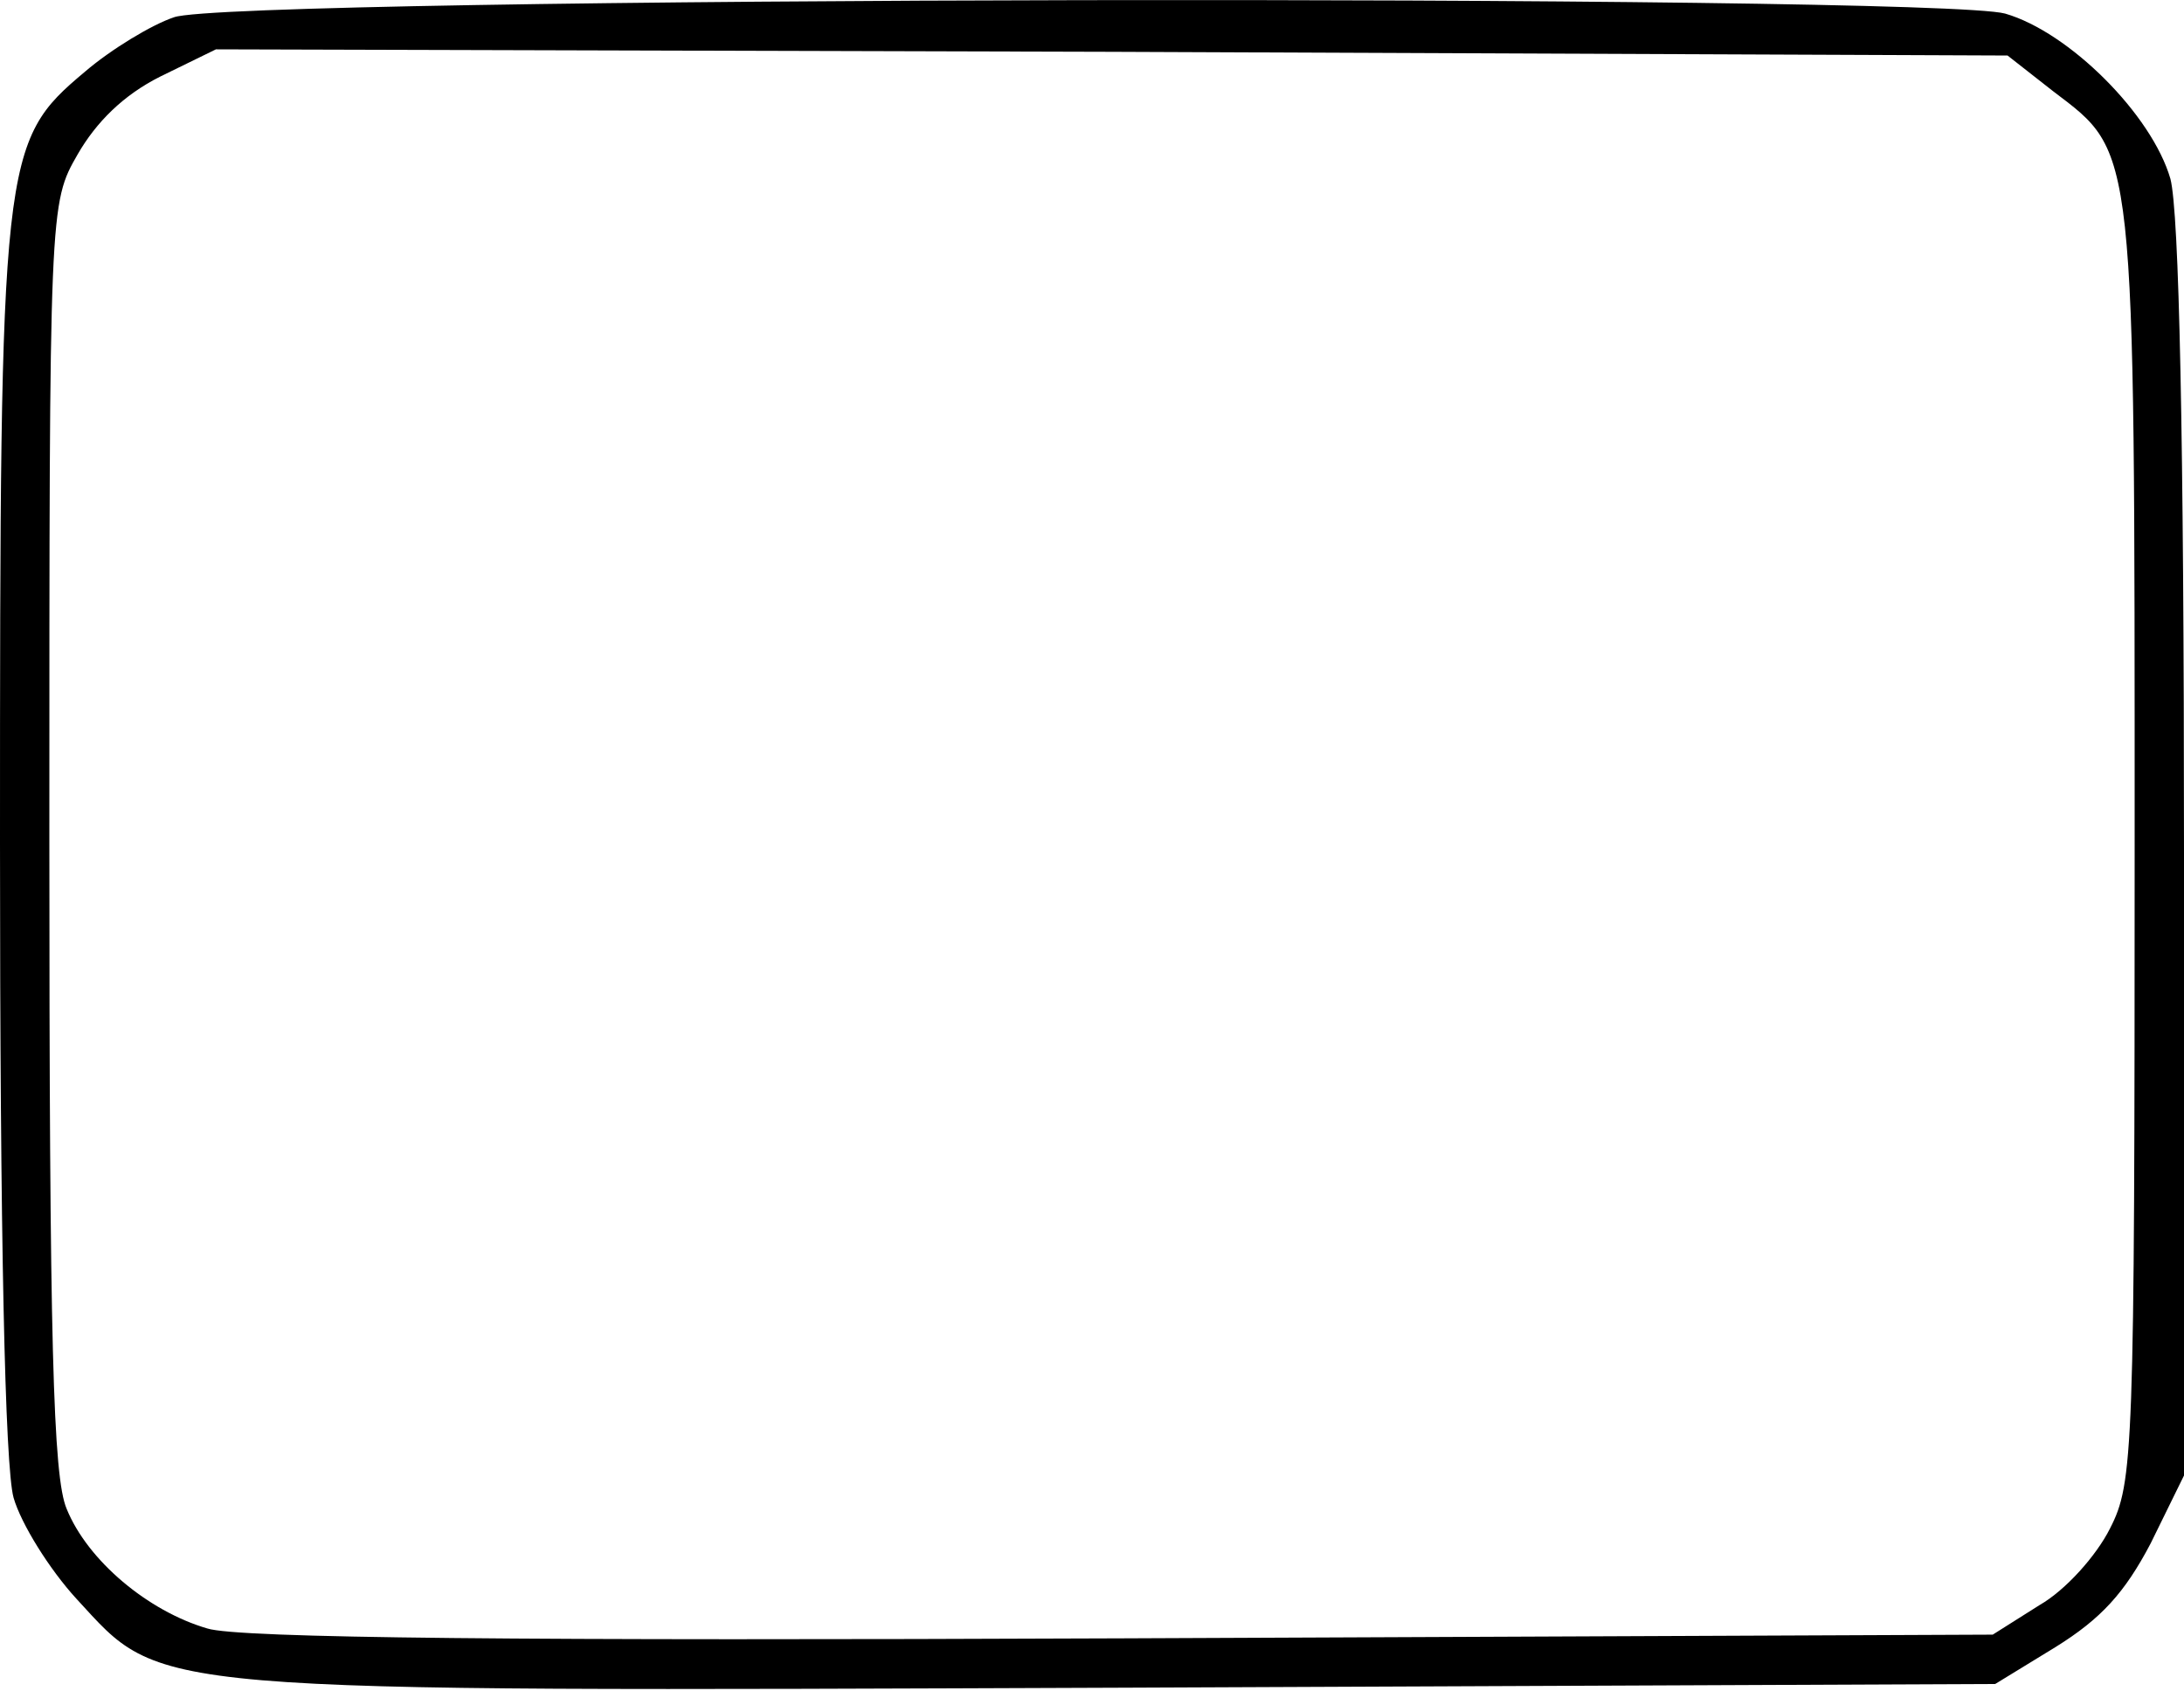
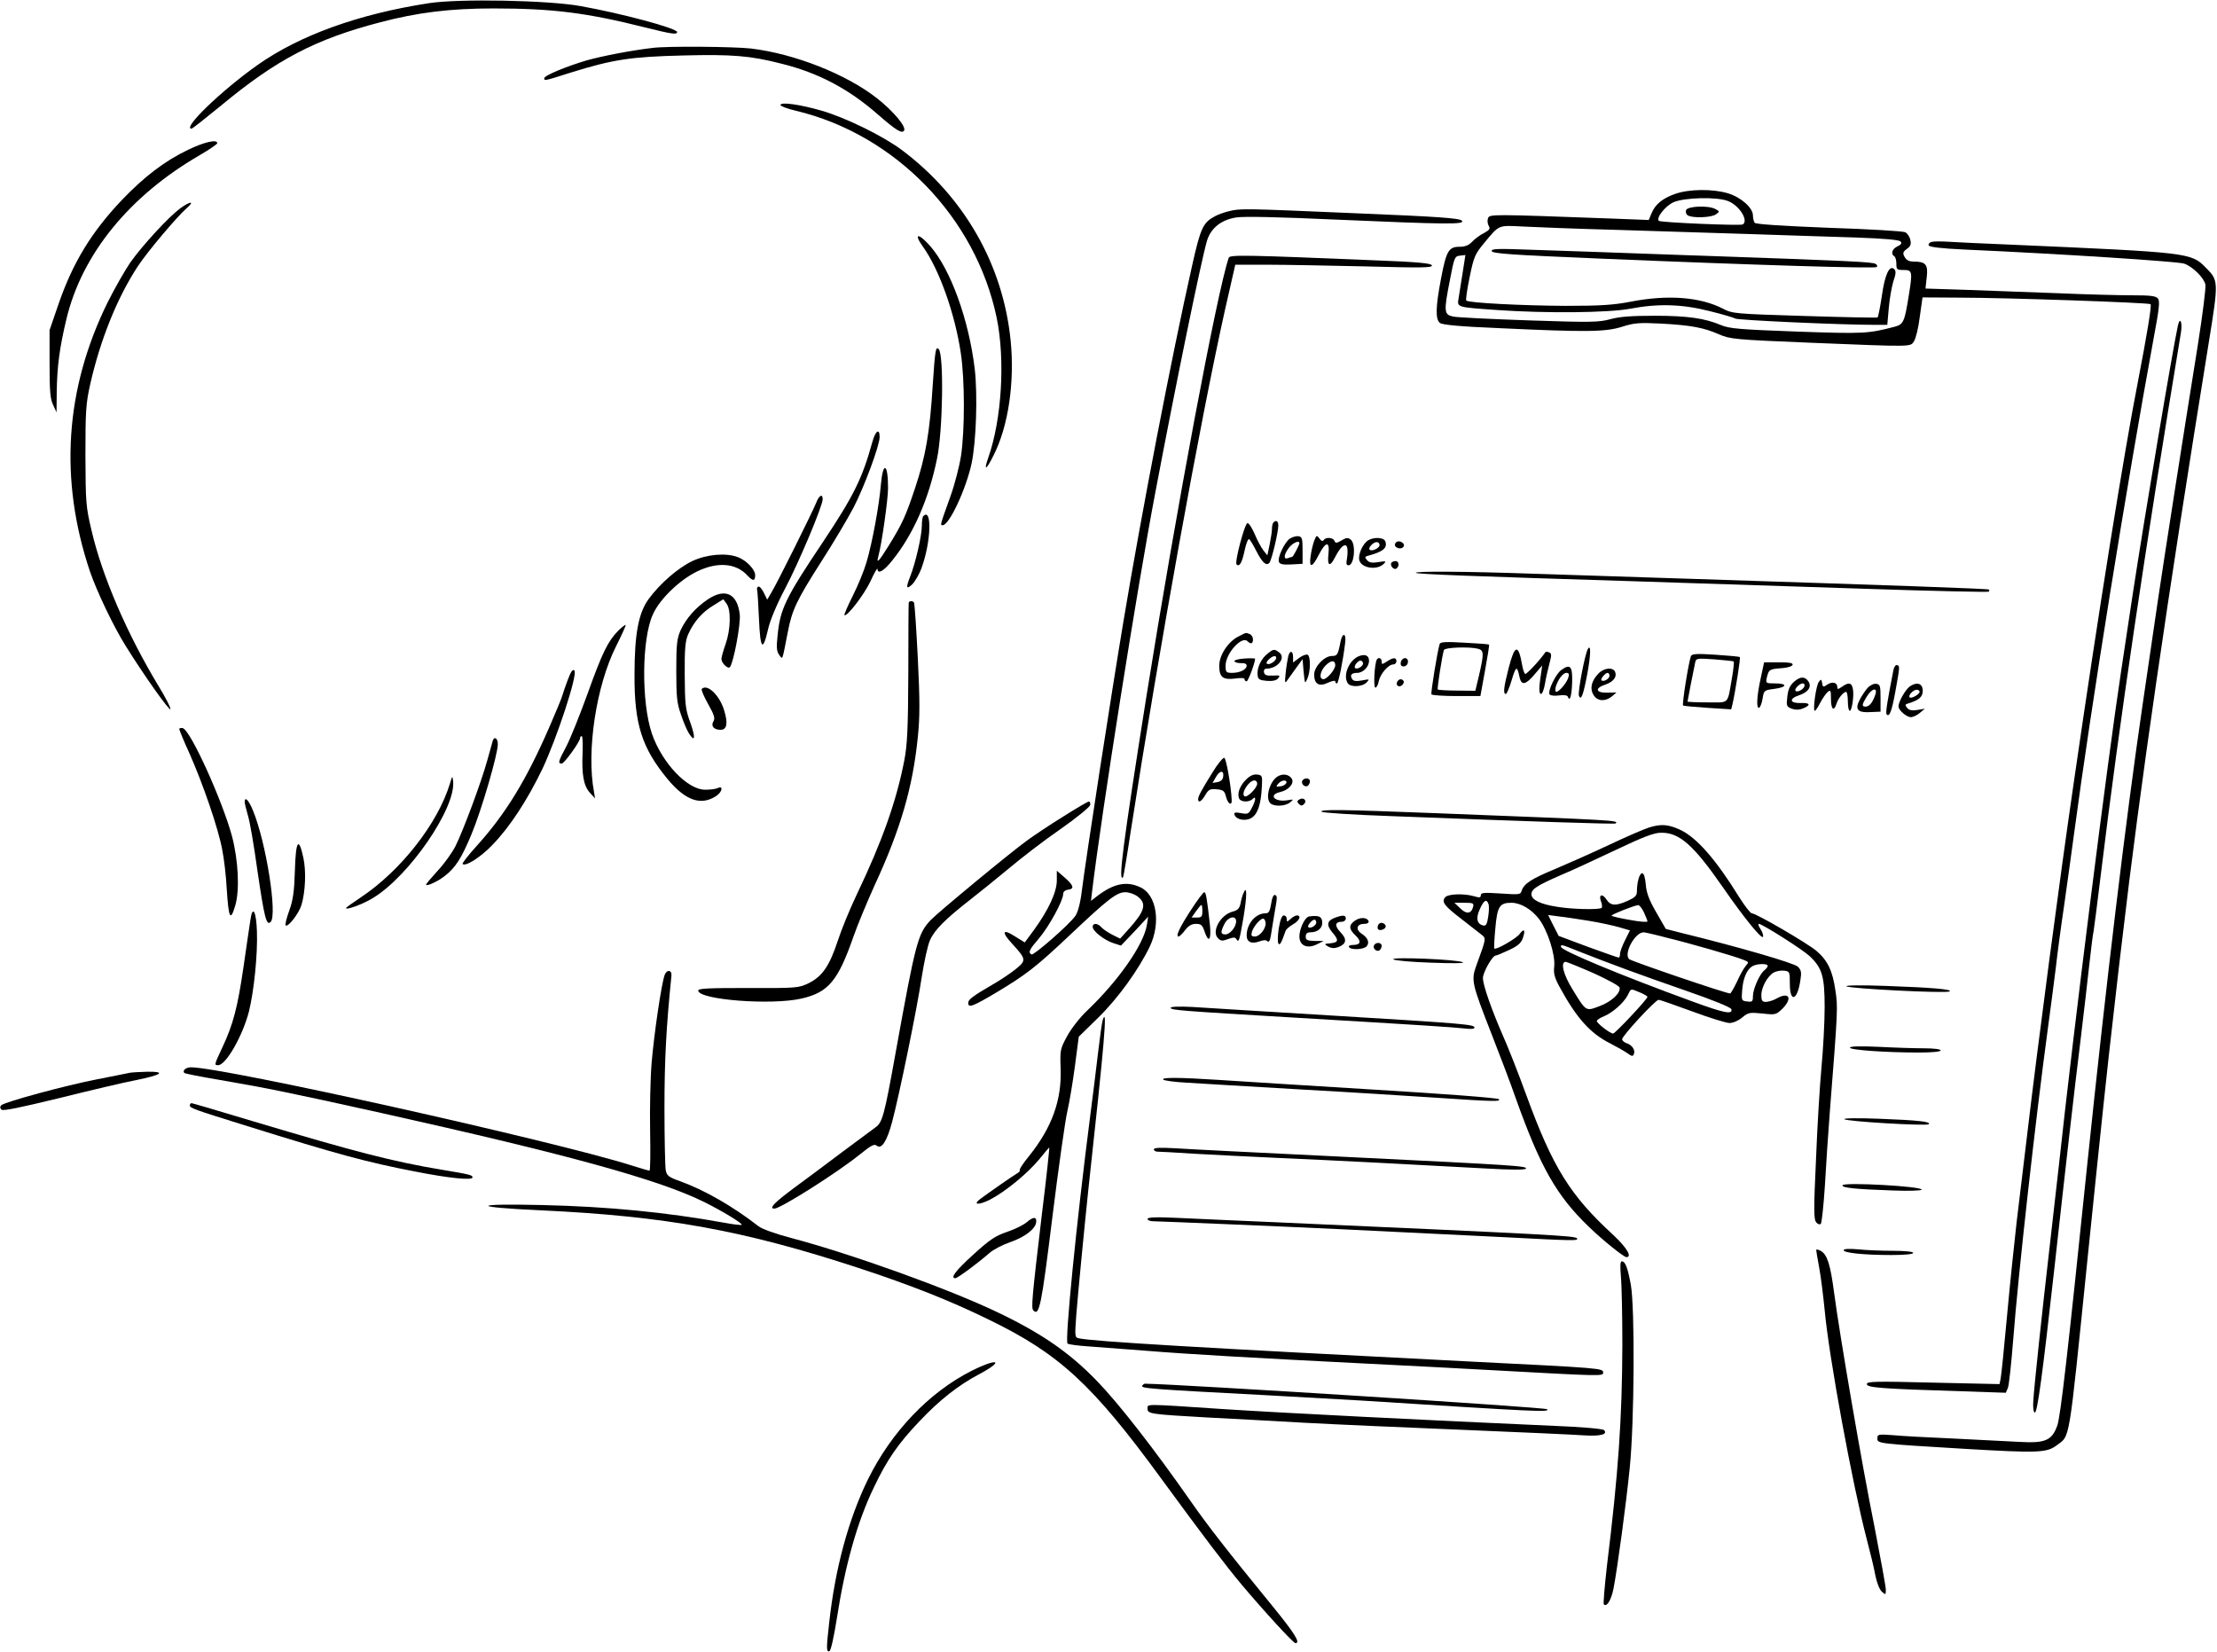
- <svg xmlns="http://www.w3.org/2000/svg" version="1.0" width="177pt" height="137pt" viewBox="0 0 177 137" preserveAspectRatio="xMidYMid meet">
-   <g transform="translate(0,137) scale(0.1,-0.1)" fill="#000000" stroke="none">
-     <path d="M141 1356 c-18 -6 -51 -26 -72 -44 -68 -57 -69 -68 -69 -626 0 -318 4 -505 11 -530 6 -21 29 -58 51 -82 71 -77 47 -75 850 -72 l705 3 49 30 c37 23 56 44 77 84 l27 55 0 505 c0 340 -4 519 -11 546 -15 52 -82 119 -134 134 -59 16 -1438 14 -1484 -3z m1523 -60 c67 -51 66 -39 66 -611 0 -493 -1 -517 -20 -554 -11 -22 -36 -50 -57 -62 l-38 -24 -705 -3 c-484 -2 -717 0 -742 8 -48 14 -97 55 -114 97 -11 26 -14 134 -14 545 0 512 0 513 23 553 15 26 37 48 67 63 l45 22 726 -2 726 -3 37 -29z" />
+ <svg xmlns="http://www.w3.org/2000/svg" version="1.0" width="1051pt" height="783pt" viewBox="0 0 1051 783" preserveAspectRatio="xMidYMid meet">
+   <g transform="translate(0,783) scale(0.1,-0.1)" fill="#000000" stroke="none">
+     <path d="M2034 7815 c-333 -51 -613 -152 -813 -293 -171 -121 -359 -302 -313 -302 4 0 66 49 138 108 265 220 449 316 755 396 178 47 334 66 537 66 281 0 442 -20 724 -91 124 -31 148 -34 148 -21 0 18 -266 89 -457 123 -153 28 -576 36 -719 14z" />
+     <path d="M3095 7603 c-103 -12 -237 -38 -313 -59 -98 -29 -202 -72 -202 -85 0 -13 1 -13 126 27 199 62 285 75 531 81 234 6 320 -1 468 -39 174 -43 318 -119 457 -241 86 -75 114 -92 124 -76 11 18 -50 91 -127 152 -146 115 -391 212 -599 237 -78 9 -396 12 -465 3z" />
+     <path d="M3700 7332 c0 -5 33 -18 73 -27 472 -113 853 -506 952 -982 41 -200 24 -481 -40 -663 -23 -65 -10 -60 25 11 70 137 101 347 81 545 -36 359 -220 681 -516 903 -90 67 -266 153 -379 186 -104 30 -196 43 -196 27z" />
+     <path d="M892 7120 c-111 -53 -209 -128 -315 -239 -144 -152 -232 -297 -299 -491 l-43 -125 0 -160 c0 -129 3 -167 17 -195 l16 -35 1 100 c2 119 13 205 46 343 74 308 299 584 633 777 45 26 82 52 82 56 0 20 -61 6 -138 -31z" />
+     <path d="M7942 6911 c-60 -21 -95 -49 -113 -93 l-13 -31 -180 7 c-570 21 -575 21 -582 1 -4 -10 -2 -25 3 -35 9 -14 5 -20 -22 -35 -19 -9 -44 -28 -56 -41 -16 -17 -33 -24 -61 -24 -50 0 -62 -20 -87 -153 -25 -131 -27 -190 -5 -208 11 -9 92 -17 287 -25 408 -19 499 -18 577 7 57 18 80 20 183 15 144 -8 203 -19 276 -51 54 -23 72 -25 436 -40 493 -20 471 -20 489 8 8 12 21 64 27 115 l13 92 165 -1 c230 0 909 -24 916 -31 6 -6 -16 -140 -60 -368 -66 -337 -187 -1091 -305 -1907 -64 -437 -171 -1246 -220 -1663 -17 -140 -39 -327 -50 -415 -10 -88 -31 -286 -45 -440 -14 -154 -28 -291 -31 -303 l-5 -24 -314 7 c-277 7 -315 6 -315 -7 0 -17 69 -22 452 -34 l207 -7 10 24 c5 13 16 116 25 229 23 303 106 1046 165 1480 11 80 27 204 36 275 8 72 26 207 40 300 13 94 34 240 45 325 84 631 252 1671 380 2368 26 138 30 175 20 187 -10 12 -37 15 -121 15 -60 0 -221 4 -357 10 -136 5 -332 12 -436 16 l-188 6 6 54 c7 60 -5 74 -63 74 -21 0 -34 7 -42 22 -10 18 -8 24 11 38 18 13 21 23 16 43 -3 15 -14 31 -24 36 -9 5 -172 15 -362 21 -226 9 -348 17 -352 24 -4 6 -8 22 -8 35 0 36 -58 87 -120 105 -71 21 -182 20 -248 -3z m252 -35 c53 -22 96 -92 68 -110 -11 -7 -390 9 -398 17 -14 14 30 70 69 88 52 23 210 27 261 5z m-524 -136 c190 -6 476 -15 635 -20 160 -5 381 -13 492 -16 139 -5 206 -11 213 -19 7 -8 3 -15 -15 -23 -25 -12 -33 -36 -15 -47 6 -3 10 -19 10 -36 0 -27 3 -29 35 -29 41 0 42 -8 24 -120 -20 -125 -25 -138 -67 -149 -126 -33 -147 -34 -464 -23 -273 10 -320 14 -360 31 -76 32 -157 44 -313 44 -109 0 -166 -4 -210 -16 -54 -15 -92 -16 -385 -6 -179 6 -341 14 -360 18 -45 9 -46 23 -17 171 21 110 23 115 48 118 l26 3 -13 -83 c-7 -46 -16 -100 -19 -120 -8 -46 -12 -44 185 -58 231 -16 523 -13 626 6 136 26 249 22 379 -11 61 -15 115 -31 120 -35 9 -8 506 -30 656 -30 l66 0 7 80 c4 45 14 101 22 127 12 34 13 48 4 57 -23 22 -45 -27 -59 -128 -8 -53 -17 -98 -20 -101 -4 -2 -160 1 -347 7 -327 10 -341 11 -385 34 -108 56 -262 68 -437 34 -83 -16 -143 -20 -310 -20 -206 1 -459 14 -471 25 -3 4 4 53 16 111 20 97 25 109 69 162 73 88 65 84 184 78 58 -3 260 -11 450 -16z" />
+     <path d="M7993 6834 c-3 -9 0 -20 8 -25 22 -14 113 -11 134 5 18 13 18 14 -3 25 -33 18 -131 14 -139 -5z" />
+     <path d="M7072 6639 c4 -11 98 -18 514 -35 737 -31 1303 -48 1311 -40 4 4 2 11 -6 15 -14 9 -107 14 -891 41 -305 11 -640 23 -744 26 -160 6 -188 5 -184 -7z" />
+     <path d="M854 6842 c-54 -40 -177 -173 -236 -256 -26 -38 -75 -124 -108 -190 -202 -411 -230 -838 -84 -1274 32 -94 112 -262 169 -353 89 -143 209 -312 213 -301 2 6 -23 55 -56 109 -149 246 -268 522 -318 738 -27 113 -28 133 -29 355 0 211 2 246 23 340 48 211 129 412 227 560 46 69 183 232 231 274 39 34 16 33 -32 -2z" />
+     <path d="M5827 6829 c-21 -5 -50 -15 -65 -23 -59 -31 -70 -54 -111 -237 -97 -430 -241 -1180 -325 -1684 -59 -353 -177 -1118 -197 -1275 -7 -60 -19 -105 -31 -122 -28 -41 -198 -189 -208 -183 -17 10 -11 22 36 77 47 55 114 178 114 209 0 11 9 19 23 21 31 4 28 19 -15 57 l-38 33 0 -46 c0 -55 -39 -139 -107 -233 l-45 -61 -47 29 c-58 38 -65 21 -13 -35 67 -73 68 -79 19 -119 -23 -19 -73 -53 -112 -75 -96 -56 -115 -71 -115 -87 0 -25 21 -17 134 50 140 84 186 119 348 272 181 171 222 203 263 203 18 0 44 -9 59 -21 44 -34 33 -70 -47 -158 l-37 -41 -38 19 c-21 11 -44 27 -51 35 -17 20 -41 21 -41 2 0 -20 53 -62 97 -77 l37 -12 65 68 64 69 -6 -39 c-15 -93 -134 -264 -284 -407 -33 -31 -75 -85 -94 -120 -33 -61 -34 -66 -31 -153 6 -150 -41 -280 -149 -415 -28 -34 -48 -64 -45 -68 3 -3 -3 -10 -14 -16 -19 -11 -138 -94 -174 -121 -37 -28 -5 -29 48 -2 73 38 176 123 232 190 25 31 47 57 48 57 2 0 -13 -142 -34 -310 -49 -413 -52 -452 -41 -463 28 -28 38 22 90 443 29 234 61 460 71 502 10 43 26 139 36 215 l18 138 92 90 c95 93 192 228 245 338 53 112 32 244 -44 280 -65 31 -126 19 -204 -40 l-31 -24 5 43 c44 367 215 1448 299 1888 99 524 218 1103 246 1199 18 59 67 99 138 110 34 6 208 2 470 -10 529 -23 619 -24 600 -5 -12 12 -115 19 -505 35 -535 23 -543 23 -598 10z" />
+     <path d="M4375 6661 c77 -107 152 -317 180 -506 19 -127 19 -362 1 -485 -8 -52 -31 -140 -51 -195 -49 -137 -49 -135 -36 -135 31 0 111 172 137 293 22 105 29 323 15 447 -28 234 -114 472 -211 583 -56 64 -81 62 -35 -2z" />
+     <path d="M9157 6683 c-10 -2 -16 -10 -14 -16 2 -8 58 -15 168 -20 469 -21 1018 -57 1044 -67 41 -15 93 -67 100 -99 3 -15 -13 -141 -35 -281 -74 -461 -160 -1012 -190 -1215 -16 -110 -49 -337 -74 -505 -79 -540 -171 -1306 -261 -2170 -93 -902 -127 -1196 -142 -1238 -25 -71 -57 -85 -178 -78 -55 3 -197 10 -315 16 -118 5 -248 12 -287 16 -69 5 -73 4 -73 -15 0 -25 -2 -25 416 -50 343 -20 386 -19 433 16 66 50 56 -7 146 873 64 624 95 921 126 1185 16 143 34 298 40 344 82 706 212 1604 410 2827 47 291 47 294 -15 356 -69 70 -79 71 -921 108 -132 5 -267 12 -300 14 -33 2 -68 2 -78 -1z" />
+     <path d="M5825 6608 c-55 -160 -249 -1195 -390 -2078 -113 -713 -135 -885 -111 -859 2 2 18 96 35 209 137 883 332 1960 448 2480 l49 215 149 0 c83 0 293 -4 469 -8 264 -7 318 -7 314 5 -4 10 -65 16 -274 24 -606 25 -684 27 -689 12z" />
+     <path d="M10325 6288 c-25 -114 -156 -892 -215 -1278 -17 -113 -42 -277 -55 -365 -64 -421 -223 -1679 -294 -2335 -12 -102 -32 -284 -46 -405 -33 -285 -73 -657 -76 -719 -2 -28 1 -51 7 -53 12 -4 36 172 94 692 52 471 93 831 125 1090 14 116 32 271 40 345 8 74 17 144 20 155 2 11 18 135 35 275 87 715 207 1523 379 2563 8 48 -4 78 -14 35z" />
+     <path d="M4422 6008 c-14 -230 -34 -342 -84 -492 -44 -132 -60 -168 -125 -273 -47 -76 -60 -89 -49 -50 16 58 46 269 46 324 0 117 -24 128 -34 16 -8 -98 -41 -277 -68 -368 -11 -38 -40 -110 -65 -159 -24 -48 -42 -90 -40 -92 11 -11 93 96 123 159 18 40 33 66 34 60 0 -27 30 -11 70 40 100 124 173 291 212 482 28 132 33 495 8 520 -14 14 -17 -3 -28 -167z" />
+     <path d="M4135 5733 c-47 -171 -88 -254 -234 -473 -178 -266 -203 -317 -215 -446 -6 -53 -4 -73 8 -89 17 -23 13 -33 41 110 20 104 42 150 160 335 55 85 123 200 152 255 51 99 123 293 123 333 0 44 -20 30 -35 -25z" />
+     <path d="M3870 5448 c-18 -45 -187 -385 -213 -427 l-20 -34 -16 33 c-9 18 -20 31 -26 29 -5 -2 -8 -8 -6 -14 2 -5 6 -68 9 -138 6 -145 18 -160 43 -51 9 42 41 118 81 194 66 125 178 392 178 423 0 28 -17 19 -30 -15z" />
+     <path d="M4377 5383 c-4 -3 -7 -25 -7 -48 0 -44 -30 -175 -55 -238 -21 -53 -19 -64 9 -38 13 13 34 48 45 79 45 123 50 288 8 245z" />
+     <path d="M6037 5353 c-4 -3 -7 -17 -7 -29 0 -13 -5 -46 -11 -75 l-11 -52 -19 24 c-10 13 -29 48 -41 77 -12 28 -27 52 -34 52 -13 0 -62 -185 -52 -196 14 -13 26 8 38 65 7 34 17 58 22 55 4 -3 19 -27 32 -53 30 -59 49 -76 64 -59 11 14 42 145 42 177 0 21 -11 27 -23 14z" />
+     <path d="M6114 5276 c-25 -18 -59 -90 -51 -110 4 -11 19 -14 59 -12 l53 3 0 64 c0 56 -2 64 -20 67 -11 1 -29 -4 -41 -12z m46 -21 c0 -9 -30 -65 -34 -65 -3 0 -11 -3 -20 -6 -23 -9 -20 18 5 50 18 23 49 36 49 21z" />
+     <path d="M6230 5266 c-6 -16 -14 -50 -17 -74 -8 -57 8 -54 39 8 33 63 52 66 46 6 -7 -60 6 -67 31 -18 26 51 49 70 57 48 3 -9 3 -32 0 -51 -5 -27 -4 -35 7 -35 27 0 36 100 11 121 -13 11 -21 11 -44 -3 -24 -14 -29 -14 -34 -2 -6 16 -42 19 -51 3 -5 -6 -12 -4 -20 8 -13 17 -14 16 -25 -11z" />
+     <path d="M6487 5269 c-26 -15 -50 -68 -43 -95 10 -38 84 -49 116 -17 13 13 11 14 -26 8 -30 -5 -44 -2 -53 9 -11 13 -11 16 0 20 76 20 98 38 86 70 -7 18 -52 21 -80 5z m53 -23 c0 -15 -37 -32 -47 -22 -9 8 17 36 33 36 8 0 14 -6 14 -14z" />
+     <path d="M6621 5261 c-8 -5 -10 -14 -7 -20 9 -13 33 -15 40 -2 9 14 -18 31 -33 22z" />
+     <path d="M3282 5170 c-67 -32 -153 -106 -207 -180 -48 -66 -67 -165 -67 -360 -1 -234 35 -346 157 -494 85 -102 158 -127 230 -80 29 19 35 51 8 38 -10 -5 -37 -8 -59 -8 -85 -1 -206 127 -254 267 -50 149 -48 448 5 564 32 72 125 162 208 203 98 48 186 41 241 -19 25 -27 36 -27 36 2 0 27 -42 71 -83 86 -56 21 -147 13 -215 -19z" />
+     <path d="M6596 5162 c-8 -13 11 -35 23 -28 16 10 14 36 -3 36 -8 0 -17 -4 -20 -8z" />
+     <path d="M6712 5114 c7 -6 264 -16 1013 -39 281 -9 777 -25 1104 -36 327 -11 596 -17 599 -14 3 3 3 7 1 10 -5 4 -429 19 -1389 50 -267 9 -613 20 -770 25 -318 11 -566 13 -558 4z" />
+     <path d="M3358 4990 c-60 -40 -105 -91 -132 -149 -17 -40 -20 -66 -20 -191 0 -125 3 -154 23 -210 12 -36 29 -75 37 -87 29 -45 32 -21 7 50 -24 65 -26 86 -27 227 -1 125 3 162 16 192 27 60 66 105 119 137 l48 30 16 -22 c21 -30 19 -121 -5 -190 -11 -31 -20 -63 -20 -71 0 -20 31 -49 40 -39 17 18 52 205 47 249 -11 99 -68 127 -149 74z" />
+     <path d="M4308 4973 c-1 -5 -2 -154 -2 -333 -1 -265 -5 -342 -19 -415 -37 -192 -105 -384 -225 -635 -33 -69 -74 -169 -91 -222 -39 -118 -73 -167 -137 -199 -48 -23 -55 -24 -286 -23 -188 0 -238 -2 -238 -12 0 -44 347 -71 490 -38 127 29 173 84 246 294 18 52 63 160 99 240 124 268 182 466 206 705 10 95 10 173 0 375 -7 140 -15 258 -18 263 -2 4 -8 7 -14 7 -5 0 -10 -3 -11 -7z" />
+     <path d="M2931 4840 c-49 -50 -75 -102 -146 -300 -37 -102 -82 -214 -101 -250 -38 -71 -40 -80 -21 -80 12 0 87 104 87 121 0 5 3 9 8 9 4 0 5 -35 4 -77 -5 -106 5 -158 34 -191 l25 -27 -5 30 c-37 196 11 507 106 694 26 52 46 96 44 98 -2 2 -18 -10 -35 -27z" />
+     <path d="M5872 4813 c-49 -24 -92 -88 -92 -139 0 -55 17 -68 75 -61 27 4 45 3 45 -3 0 -6 4 -10 10 -10 7 0 40 88 40 107 0 2 -23 3 -50 1 -28 -2 -49 -7 -48 -13 2 -5 15 -9 31 -9 17 1 27 -3 27 -12 0 -18 -32 -34 -69 -34 -28 0 -31 3 -31 34 0 58 77 143 104 116 16 -16 26 -12 26 9 0 10 -7 22 -16 25 -19 7 -13 9 -52 -11z" />
+     <path d="M6355 4788 c-12 -63 -16 -68 -41 -68 -36 0 -84 -51 -84 -88 0 -45 23 -59 65 -39 19 9 35 12 35 7 0 -6 3 -10 8 -10 7 0 28 102 39 193 6 46 -13 50 -22 5z m-25 -112 c0 -20 -39 -66 -56 -66 -23 0 -16 39 11 66 25 25 45 25 45 0z" />
+     <path d="M6825 4777 c-11 -35 -43 -232 -39 -239 3 -4 56 -8 119 -8 l113 0 22 121 c12 66 21 121 19 123 -2 2 -55 6 -117 9 -85 5 -114 4 -117 -6z m183 -23 c27 -8 27 -23 4 -124 l-18 -75 -87 1 c-48 0 -89 3 -91 5 -4 4 21 163 29 187 5 13 120 17 163 6z" />
+     <path d="M7528 4754 c-14 -21 -49 -206 -43 -222 10 -26 20 -1 40 104 16 87 18 142 3 118z" />
+     <path d="M6008 4730 c-30 -23 -51 -69 -46 -102 2 -19 10 -23 44 -26 27 -2 45 2 53 12 12 14 8 15 -25 13 -30 -1 -39 2 -42 16 -2 10 3 17 12 17 53 0 94 52 60 77 -23 17 -27 17 -56 -7z m42 -19 c0 -13 -28 -33 -41 -29 -8 3 -6 9 5 21 19 18 36 22 36 8z" />
+     <path d="M7152 4663 c-24 -94 -27 -123 -13 -123 4 0 17 30 28 68 20 66 25 67 37 10 9 -39 29 -35 71 15 l36 42 -5 -35 c-11 -69 -11 -99 -1 -100 6 -1 14 20 19 47 4 26 14 70 21 96 11 41 11 49 -1 54 -8 3 -16 4 -17 2 -26 -38 -91 -108 -97 -104 -4 3 -11 22 -14 42 -18 102 -35 98 -64 -14z" />
+     <path d="M6107 4718 c-3 -13 -9 -48 -12 -78 -5 -47 -4 -52 7 -36 7 10 27 37 43 60 l30 41 5 -60 c6 -58 6 -59 18 -32 15 35 16 104 1 113 -6 3 -24 -3 -40 -15 l-29 -22 0 26 c0 31 -16 33 -23 3z" />
+     <path d="M6444 4720 c-48 -18 -79 -91 -55 -129 13 -20 68 -18 89 3 16 17 15 17 -22 10 -27 -5 -41 -3 -46 7 -12 18 -3 29 24 29 28 0 56 29 56 57 0 25 -17 33 -46 23z m18 -35 c0 -14 -29 -31 -38 -22 -9 8 16 39 28 35 5 -2 10 -8 10 -13z" />
+     <path d="M8016 4719 c-12 -34 -43 -230 -37 -234 4 -2 57 -7 118 -11 l110 -7 6 24 c14 62 39 220 35 224 -2 2 -54 7 -116 11 -91 6 -112 4 -116 -7z m203 -25 c2 -2 -1 -37 -8 -76 -23 -131 -10 -118 -117 -118 -52 0 -94 2 -94 4 0 4 27 142 36 184 4 21 7 22 92 16 48 -4 89 -8 91 -10z" />
+     <path d="M6527 4703 c-11 -20 -17 -133 -7 -133 6 0 13 13 16 30 7 35 46 80 69 80 8 0 15 7 15 15 0 19 -15 19 -45 -1 -23 -15 -25 -15 -25 0 0 16 -15 22 -23 9z" />
+     <path d="M6647 4703 c-4 -3 -7 -12 -7 -20 0 -17 26 -17 33 1 8 21 -11 35 -26 19z" />
+     <path d="M8347 4615 c-19 -85 -22 -149 -7 -140 5 3 13 23 16 44 6 38 8 39 55 45 62 8 64 26 4 26 -44 0 -45 1 -39 28 9 38 13 40 68 44 28 2 51 8 54 16 3 9 -15 12 -66 12 l-69 0 -16 -75z" />
+     <path d="M8976 4653 c-30 -153 -38 -204 -32 -210 13 -14 24 14 41 107 22 123 22 122 8 127 -6 2 -14 -9 -17 -24z" />
+     <path d="M7402 4654 c-26 -18 -66 -100 -56 -116 4 -6 24 -8 45 -5 24 3 40 1 42 -7 9 -25 18 5 20 70 2 76 -9 88 -51 58z m33 -36 c-8 -26 -44 -68 -57 -68 -5 0 -6 10 -3 23 11 36 34 67 51 67 11 0 14 -6 9 -22z" />
+     <path d="M2692 4608 c-11 -29 -23 -64 -27 -78 -4 -14 -32 -81 -62 -150 -108 -248 -205 -407 -341 -558 -41 -45 -72 -85 -69 -88 13 -14 86 32 141 90 83 85 166 213 237 360 69 146 169 450 152 467 -8 8 -16 -4 -31 -43z" />
+     <path d="M7576 4635 c-33 -35 -40 -72 -21 -101 19 -29 54 -31 86 -6 l22 19 -44 -1 c-54 -1 -60 21 -10 38 39 13 57 36 48 60 -10 25 -55 20 -81 -9z m54 -9 c0 -14 -29 -31 -38 -21 -6 6 18 35 29 35 5 0 9 -6 9 -14z" />
+     <path d="M8505 4598 c-20 -18 -28 -36 -32 -71 -5 -43 -4 -47 21 -57 16 -6 35 -6 50 0 42 16 39 29 -6 27 -54 -2 -59 20 -9 37 43 14 60 39 45 64 -17 26 -39 26 -69 0z m49 -22 c-6 -16 -34 -30 -42 -21 -8 7 19 35 34 35 7 0 11 -6 8 -14z" />
+     <path d="M6625 4600 c-11 -17 5 -32 21 -19 7 6 11 15 8 20 -7 12 -21 11 -29 -1z" />
+     <path d="M8623 4598 c-14 -16 -30 -138 -20 -138 4 0 15 17 26 38 11 21 27 44 35 51 14 12 16 8 16 -33 0 -49 14 -61 26 -23 7 25 33 57 46 57 4 0 8 -20 8 -45 0 -25 4 -45 9 -45 11 0 22 80 14 108 -6 26 -20 28 -51 6 -19 -13 -22 -13 -22 -1 0 22 -25 27 -48 11 -19 -13 -21 -12 -24 8 -3 18 -5 19 -15 6z" />
+     <path d="M8853 4568 c-11 -13 -28 -38 -37 -56 -24 -46 -9 -62 52 -58 l47 2 0 65 c0 57 -2 64 -20 67 -12 2 -30 -7 -42 -20z m36 -35 c-13 -36 -28 -53 -45 -53 -19 0 -18 9 6 48 25 41 54 45 39 5z" />
+     <path d="M9054 4576 c-21 -15 -54 -73 -54 -95 0 -18 38 -51 59 -51 10 0 29 9 42 20 l24 20 -36 -6 c-25 -4 -39 -1 -48 10 -11 13 -10 17 5 21 52 16 69 31 69 60 0 35 -27 44 -61 21z m46 -26 c0 -12 -40 -34 -47 -26 -9 8 17 36 33 36 8 0 14 -4 14 -10z" />
+     <path d="M3327 4564 c-4 -4 10 -36 30 -72 29 -51 34 -68 25 -82 -13 -22 2 -40 34 -40 30 0 36 31 17 92 -21 71 -80 128 -106 102z" />
+     <path d="M850 4373 c0 -4 22 -58 50 -119 63 -143 134 -349 153 -450 9 -43 19 -129 22 -190 9 -138 17 -155 40 -78 22 74 15 213 -15 329 -46 170 -198 506 -234 513 -9 2 -16 0 -16 -5z" />
+     <path d="M2336 4318 c-2 -7 -14 -49 -26 -93 -28 -102 -114 -333 -151 -407 -16 -31 -53 -83 -84 -116 -30 -33 -55 -62 -55 -66 0 -10 54 14 87 40 52 39 82 87 129 201 47 113 124 377 124 425 0 28 -17 39 -24 16z" />
+     <path d="M5748 4168 c-54 -87 -68 -113 -68 -127 0 -20 16 -11 34 20 15 26 23 30 54 27 31 -3 37 -7 44 -35 9 -35 29 -46 27 -15 -3 67 -26 196 -35 199 -6 2 -32 -29 -56 -69z m50 -24 c-2 -11 -13 -20 -27 -22 l-23 -4 18 31 c19 32 39 28 32 -5z" />
+     <path d="M5907 4134 c-29 -29 -43 -65 -33 -89 7 -18 47 -20 64 -3 18 18 16 -6 -4 -43 -14 -28 -19 -30 -51 -24 -27 5 -34 3 -31 -7 8 -25 54 -33 82 -15 29 19 44 65 48 147 3 52 2 55 -23 58 -17 2 -34 -6 -52 -24z m53 -19 c0 -20 -47 -68 -60 -60 -19 12 20 75 47 75 7 0 13 -7 13 -15z" />
+     <path d="M6057 4149 c-38 -23 -60 -102 -35 -127 17 -17 71 -15 94 4 18 15 17 15 -13 10 -61 -10 -92 26 -34 39 40 9 68 41 55 63 -13 21 -43 26 -67 11z m41 -31 c-3 -7 -15 -15 -28 -16 -21 -3 -22 -2 -11 12 16 19 44 21 39 4z" />
+     <path d="M2133 4115 c-58 -190 -233 -413 -422 -539 -39 -26 -71 -49 -71 -51 0 -11 80 18 127 47 172 103 396 429 381 555 -3 26 -4 26 -15 -12z" />
+     <path d="M6174 4129 c-8 -14 11 -33 25 -25 6 4 11 14 11 22 0 16 -26 19 -36 3z" />
+     <path d="M6160 4040 c-12 -7 -12 -12 -2 -22 9 -9 15 -9 24 0 16 16 -2 34 -22 22z" />
+     <path d="M1160 4028 c0 -7 7 -35 15 -63 9 -27 29 -144 45 -260 33 -225 43 -266 63 -246 33 33 -22 380 -84 529 -20 49 -39 68 -39 40z" />
+     <path d="M5039 3958 c-63 -39 -139 -90 -169 -112 -82 -59 -420 -339 -457 -377 -62 -65 -72 -104 -167 -629 -54 -301 -63 -332 -96 -355 -15 -11 -85 -63 -155 -115 -69 -52 -172 -129 -228 -170 -96 -71 -124 -100 -96 -100 29 0 298 170 408 259 52 42 66 49 78 39 22 -18 48 22 72 112 33 123 118 536 140 684 12 76 29 156 40 179 21 48 72 99 187 189 45 35 129 103 187 151 58 49 167 133 244 186 76 53 139 105 141 114 2 9 -1 17 -6 17 -5 0 -60 -32 -123 -72z" />
+     <path d="M6266 3981 c5 -4 151 -14 324 -20 671 -26 1065 -39 1069 -35 16 15 12 15 -859 49 -440 17 -548 19 -534 6z" />
+     <path d="M7815 3906 c-22 -7 -108 -44 -190 -83 -83 -39 -196 -89 -253 -113 -111 -46 -147 -69 -158 -102 -6 -20 -10 -20 -100 -14 -79 5 -94 4 -94 -8 0 -12 -6 -13 -32 -5 -49 14 -124 11 -137 -5 -18 -22 -5 -40 76 -102 42 -33 85 -66 96 -75 23 -18 23 -17 -23 -143 -27 -74 -24 -85 72 -331 39 -99 90 -234 113 -300 117 -328 194 -464 347 -611 66 -64 166 -144 178 -144 29 0 2 45 -62 105 -205 188 -287 320 -413 665 -37 102 -86 226 -108 275 -54 123 -97 244 -97 278 0 27 45 107 61 107 5 0 33 12 63 26 41 19 57 33 65 56 14 39 6 49 -15 20 -15 -21 -112 -77 -120 -69 -2 2 0 45 5 97 9 103 20 120 76 120 43 0 95 -30 131 -77 40 -53 78 -169 72 -225 -4 -34 2 -54 26 -98 80 -147 145 -219 238 -266 29 -15 65 -35 81 -46 24 -17 28 -18 33 -4 7 19 -10 43 -37 51 -10 4 -19 12 -19 18 0 16 158 187 173 187 6 0 77 -25 159 -55 81 -30 161 -55 177 -55 17 0 42 11 60 26 29 24 35 25 96 19 62 -7 65 -6 95 23 50 51 31 82 -30 47 -14 -8 -35 -14 -47 -15 -19 0 -23 5 -23 33 0 37 30 91 60 107 12 6 33 10 48 8 26 -3 27 -5 27 -62 0 -92 36 -80 50 17 6 37 4 48 -12 64 -17 17 -282 94 -552 160 l-74 19 -45 78 c-34 59 -47 93 -50 133 -3 33 -9 53 -17 53 -13 0 -25 -43 -25 -87 0 -19 -9 -28 -42 -43 -58 -26 -82 -25 -102 5 -20 31 -39 24 -26 -9 5 -13 6 -27 3 -30 -10 -10 -142 -7 -212 5 -78 12 -121 33 -121 59 0 25 25 41 139 91 53 22 171 77 264 121 124 59 178 80 210 80 88 2 155 -57 297 -262 99 -143 183 -246 188 -231 2 6 -3 23 -12 36 -9 14 -13 25 -8 25 16 0 208 -122 241 -153 59 -56 71 -95 71 -242 0 -71 -7 -200 -15 -285 -8 -85 -20 -282 -26 -437 -11 -235 -11 -284 1 -298 7 -9 17 -12 22 -7 4 4 13 85 19 178 5 93 16 255 24 359 38 483 38 490 26 569 -13 93 -37 143 -90 188 -44 37 -286 178 -306 178 -7 0 -34 35 -61 78 -108 175 -201 282 -279 318 -56 26 -91 29 -150 10z m-759 -361 c4 -8 3 -36 -1 -61 -5 -34 -10 -44 -22 -42 -31 6 -38 34 -18 77 19 43 32 51 41 26z m-73 -16 c-9 -32 -32 -34 -61 -5 l-27 26 47 0 c42 0 46 -2 41 -21z m810 -24 c9 -20 17 -39 17 -43 0 -5 -38 -2 -85 7 -47 8 -85 17 -85 20 0 6 104 47 126 50 6 0 18 -15 27 -34z m-258 -41 c49 -8 113 -22 141 -30 l51 -15 -23 -46 c-13 -26 -24 -55 -24 -65 0 -10 -3 -18 -6 -18 -4 0 -69 23 -146 51 l-139 52 -25 49 -25 50 53 -7 c29 -3 93 -13 143 -21z m368 -80 c111 -27 316 -86 361 -104 27 -10 27 -12 13 -28 -9 -10 -28 -43 -42 -75 -15 -31 -30 -57 -33 -57 -20 0 -469 153 -479 163 -27 26 28 127 69 127 5 0 55 -11 111 -26z m-422 -63 c154 -61 301 -115 509 -187 138 -48 216 -80 218 -89 6 -26 -34 -18 -182 36 -340 124 -626 243 -626 260 0 12 -1 13 81 -20z m74 -105 c66 -30 121 -60 123 -68 5 -26 -38 -67 -95 -88 -66 -25 -63 -27 -128 79 -44 71 -59 131 -32 131 6 -1 66 -25 132 -54z m825 35 c0 -5 -7 -15 -17 -22 -22 -19 -53 -88 -53 -122 0 -25 -3 -28 -27 -25 -27 3 -28 5 -24 53 4 56 22 99 48 114 22 13 73 14 73 2z m-606 -126 c20 -8 36 -18 36 -21 0 -11 -153 -174 -163 -174 -14 0 -77 49 -77 59 0 5 14 15 32 22 42 17 95 64 114 100 17 34 12 33 58 14z" />
+     <path d="M1398 3703 c-3 -101 -9 -141 -27 -191 -13 -35 -20 -66 -17 -69 11 -11 62 55 75 96 19 64 23 161 9 225 -22 102 -36 81 -40 -61z" />
+     <path d="M5895 3596 c-5 -10 -11 -32 -14 -49 -5 -24 -14 -33 -38 -39 -57 -15 -101 -94 -69 -126 14 -14 21 -14 48 -4 25 9 34 9 39 0 12 -19 14 -11 34 103 17 103 17 157 0 115z m-35 -134 c0 -27 -29 -62 -51 -62 -23 0 -24 11 -4 50 17 34 55 42 55 12z" />
+     <path d="M5646 3516 c-55 -85 -74 -126 -59 -126 5 0 19 14 31 30 16 21 31 30 52 30 24 0 30 -6 40 -35 19 -58 33 -43 26 28 -14 128 -19 157 -27 157 -5 0 -33 -38 -63 -84z m54 -6 c0 -26 -4 -30 -26 -30 l-25 0 21 30 c12 17 23 30 26 30 2 0 4 -13 4 -30z" />
+     <path d="M6026 3545 c-6 -36 -11 -45 -27 -45 -47 0 -89 -50 -89 -105 0 -31 23 -42 61 -28 18 7 31 7 37 1 7 -7 13 2 17 28 3 22 11 66 16 99 15 84 15 87 3 92 -7 2 -14 -14 -18 -42z m-26 -93 c0 -27 -29 -62 -51 -62 -16 0 -19 4 -14 23 9 28 45 68 56 61 5 -3 9 -13 9 -22z" />
+     <path d="M1187 3468 c-4 -24 -18 -122 -32 -218 -28 -193 -49 -276 -101 -386 -39 -83 -39 -84 -20 -84 37 0 116 138 146 254 24 96 42 272 38 380 -3 97 -21 127 -31 54z" />
+     <path d="M6062 3428 c-5 -35 -6 -67 -1 -72 7 -8 13 2 34 62 3 7 18 20 35 30 30 17 41 42 18 42 -6 0 -20 -7 -30 -17 -17 -15 -18 -15 -18 0 0 10 -6 17 -14 17 -9 0 -17 -21 -24 -62z" />
+     <path d="M6202 3484 c-19 -9 -42 -59 -42 -94 0 -43 37 -60 83 -37 l32 16 -42 0 c-36 1 -43 4 -43 21 0 14 7 20 23 20 35 0 59 22 55 51 -2 17 -10 25 -28 26 -14 1 -31 -1 -38 -3z m38 -28 c0 -14 -29 -31 -38 -21 -6 6 18 35 29 35 5 0 9 -6 9 -14z" />
+     <path d="M6328 3479 c-37 -14 -41 -34 -13 -68 33 -38 31 -49 -7 -53 -32 -3 -32 -3 -11 -16 15 -8 29 -9 48 -2 38 15 42 37 10 70 -29 30 -27 50 6 50 10 0 19 7 19 15 0 17 -13 18 -52 4z" />
+     <path d="M6423 3465 c-30 -21 -29 -40 3 -70 29 -27 25 -45 -12 -45 -14 0 -22 -4 -19 -10 9 -15 71 -12 84 4 15 18 5 41 -25 60 -29 20 -22 46 13 46 15 0 23 5 21 13 -7 18 -40 20 -65 2z" />
+     <path d="M6533 3444 c-7 -19 2 -28 22 -21 19 8 19 23 0 31 -9 3 -18 -1 -22 -10z" />
+     <path d="M6514 3349 c-8 -14 11 -33 25 -25 6 4 11 14 11 22 0 16 -26 19 -36 3z" />
+     <path d="M6605 3282 c6 -6 87 -13 180 -16 101 -4 162 -3 150 2 -30 14 -342 26 -330 14z" />
+     <path d="M3151 3208 c-15 -40 -50 -276 -62 -418 -6 -74 -9 -219 -7 -322 2 -104 1 -188 -3 -188 -4 0 -43 11 -86 25 -372 117 -1933 465 -2088 465 -24 0 -42 -16 -31 -27 3 -3 79 -18 168 -33 221 -38 321 -58 763 -156 898 -200 1323 -318 1536 -424 86 -43 181 -101 175 -107 -2 -2 -42 2 -88 11 -265 48 -546 76 -859 83 -335 8 -340 -10 -6 -25 596 -28 962 -95 1506 -273 247 -81 434 -155 616 -244 336 -163 492 -306 820 -755 205 -280 303 -409 379 -500 105 -125 247 -280 257 -280 26 0 -2 45 -113 181 -207 253 -305 379 -385 494 -171 245 -341 463 -442 567 -129 134 -263 227 -473 327 -232 111 -691 276 -978 352 -76 20 -137 42 -155 56 -121 94 -253 170 -371 213 -54 19 -63 26 -68 52 -3 17 -6 150 -6 295 0 225 8 380 33 627 3 28 -22 31 -32 4z" />
+     <path d="M8753 3154 c11 -11 479 -35 490 -24 11 10 -84 18 -308 26 -110 4 -187 3 -182 -2z" />
+     <path d="M5550 3052 c0 -11 39 -14 595 -47 610 -36 744 -45 798 -51 29 -4 47 -2 47 4 0 15 -42 19 -670 57 -311 19 -611 37 -667 41 -63 3 -103 2 -103 -4z" />
+     <path d="M5228 2995 c-4 -11 -14 -83 -23 -160 -9 -77 -25 -207 -36 -290 -67 -519 -122 -1077 -108 -1085 6 -4 50 -10 97 -13 48 -4 173 -13 277 -21 195 -16 509 -34 1046 -61 169 -8 427 -22 575 -30 545 -30 544 -30 544 -12 0 20 -7 21 -630 52 -1293 66 -1783 95 -1855 110 -20 4 -20 9 -13 107 8 103 40 434 58 603 76 694 91 868 68 800z" />
+     <path d="M8770 2863 c0 -11 168 -23 328 -23 61 0 102 4 102 10 0 6 -33 10 -78 10 -44 0 -140 3 -215 7 -89 4 -137 3 -137 -4z" />
+     <path d="M615 2744 c-11 -3 -81 -16 -155 -31 -145 -28 -438 -107 -454 -123 -7 -7 -6 -14 1 -21 7 -7 89 10 274 55 145 36 309 75 363 85 123 25 146 41 55 40 -35 -1 -73 -3 -84 -5z" />
+     <path d="M5514 2712 c3 -5 54 -12 113 -15 59 -4 302 -18 538 -32 237 -13 531 -32 655 -40 267 -18 297 -18 285 -6 -6 6 -271 26 -590 45 -319 20 -649 40 -734 46 -188 12 -274 13 -267 2z" />
+     <path d="M900 2590 c0 -13 9 -17 273 -99 426 -133 566 -171 794 -215 162 -32 273 -43 273 -28 0 11 -10 14 -150 37 -231 39 -405 84 -890 229 -156 47 -288 86 -292 86 -4 0 -8 -5 -8 -10z" />
+     <path d="M8743 2524 c11 -11 389 -33 400 -24 14 12 -48 19 -233 26 -101 4 -172 3 -167 -2z" />
+     <path d="M5470 2381 c0 -6 8 -11 18 -11 9 0 89 -4 177 -10 88 -5 268 -14 400 -20 235 -10 639 -31 984 -50 106 -6 178 -7 184 -1 13 13 -52 17 -848 56 -390 19 -756 37 -812 41 -72 4 -103 3 -103 -5z" />
+     <path d="M8735 2211 c-7 -12 60 -19 238 -25 75 -3 137 -1 137 4 0 16 -365 36 -375 21z" />
+     <path d="M4868 2036 c-15 -13 -57 -34 -93 -46 -56 -19 -82 -36 -161 -108 -84 -76 -111 -112 -85 -112 10 0 105 70 161 119 19 17 64 40 99 52 67 23 118 61 123 93 4 28 -13 29 -44 2z" />
+     <path d="M5440 2051 c0 -6 13 -11 28 -11 15 0 185 -7 377 -15 334 -14 615 -27 1277 -60 346 -18 361 -18 354 -6 -8 12 -115 18 -1421 76 -181 8 -394 17 -472 21 -103 5 -143 3 -143 -5z" />
+     <path d="M8610 1904 c0 -4 6 -41 14 -83 8 -42 19 -132 26 -201 20 -222 132 -829 199 -1085 16 -60 35 -138 41 -172 7 -36 20 -69 31 -79 18 -16 19 -16 19 10 0 14 -25 149 -54 299 -59 292 -164 903 -191 1107 -18 137 -33 183 -64 200 -12 6 -21 8 -21 4z" />
+     <path d="M8740 1903 c0 -13 97 -23 226 -23 63 0 104 4 104 10 0 6 -39 10 -97 10 -54 0 -128 3 -165 7 -43 4 -68 2 -68 -4z" />
+     <path d="M7684 1779 c4 -40 7 -186 7 -325 -1 -348 -19 -609 -73 -1047 -11 -97 -18 -180 -15 -183 14 -15 35 20 46 74 19 99 60 402 77 573 22 215 25 758 5 869 -15 81 -26 110 -43 110 -7 0 -8 -22 -4 -71z" />
+     <path d="M4606 1331 c-202 -102 -381 -290 -492 -516 -92 -189 -155 -422 -183 -677 -14 -124 -14 -141 1 -136 7 3 21 66 35 154 39 253 97 460 177 625 62 130 115 206 214 310 96 102 187 173 284 224 122 65 90 79 -36 16z" />
+     <path d="M5415 1261 c-8 -13 23 -16 595 -46 157 -9 357 -20 445 -25 831 -53 895 -56 879 -41 -9 9 -1729 118 -1906 121 -4 0 -9 -4 -13 -9z" />
+     <path d="M5440 1151 c0 -24 15 -26 280 -41 107 -5 314 -17 460 -25 146 -8 488 -23 760 -34 272 -11 529 -23 570 -26 77 -5 114 5 94 25 -6 6 -103 15 -235 20 -589 26 -1303 62 -1577 80 -373 25 -352 25 -352 1z" />
  </g>
</svg>
